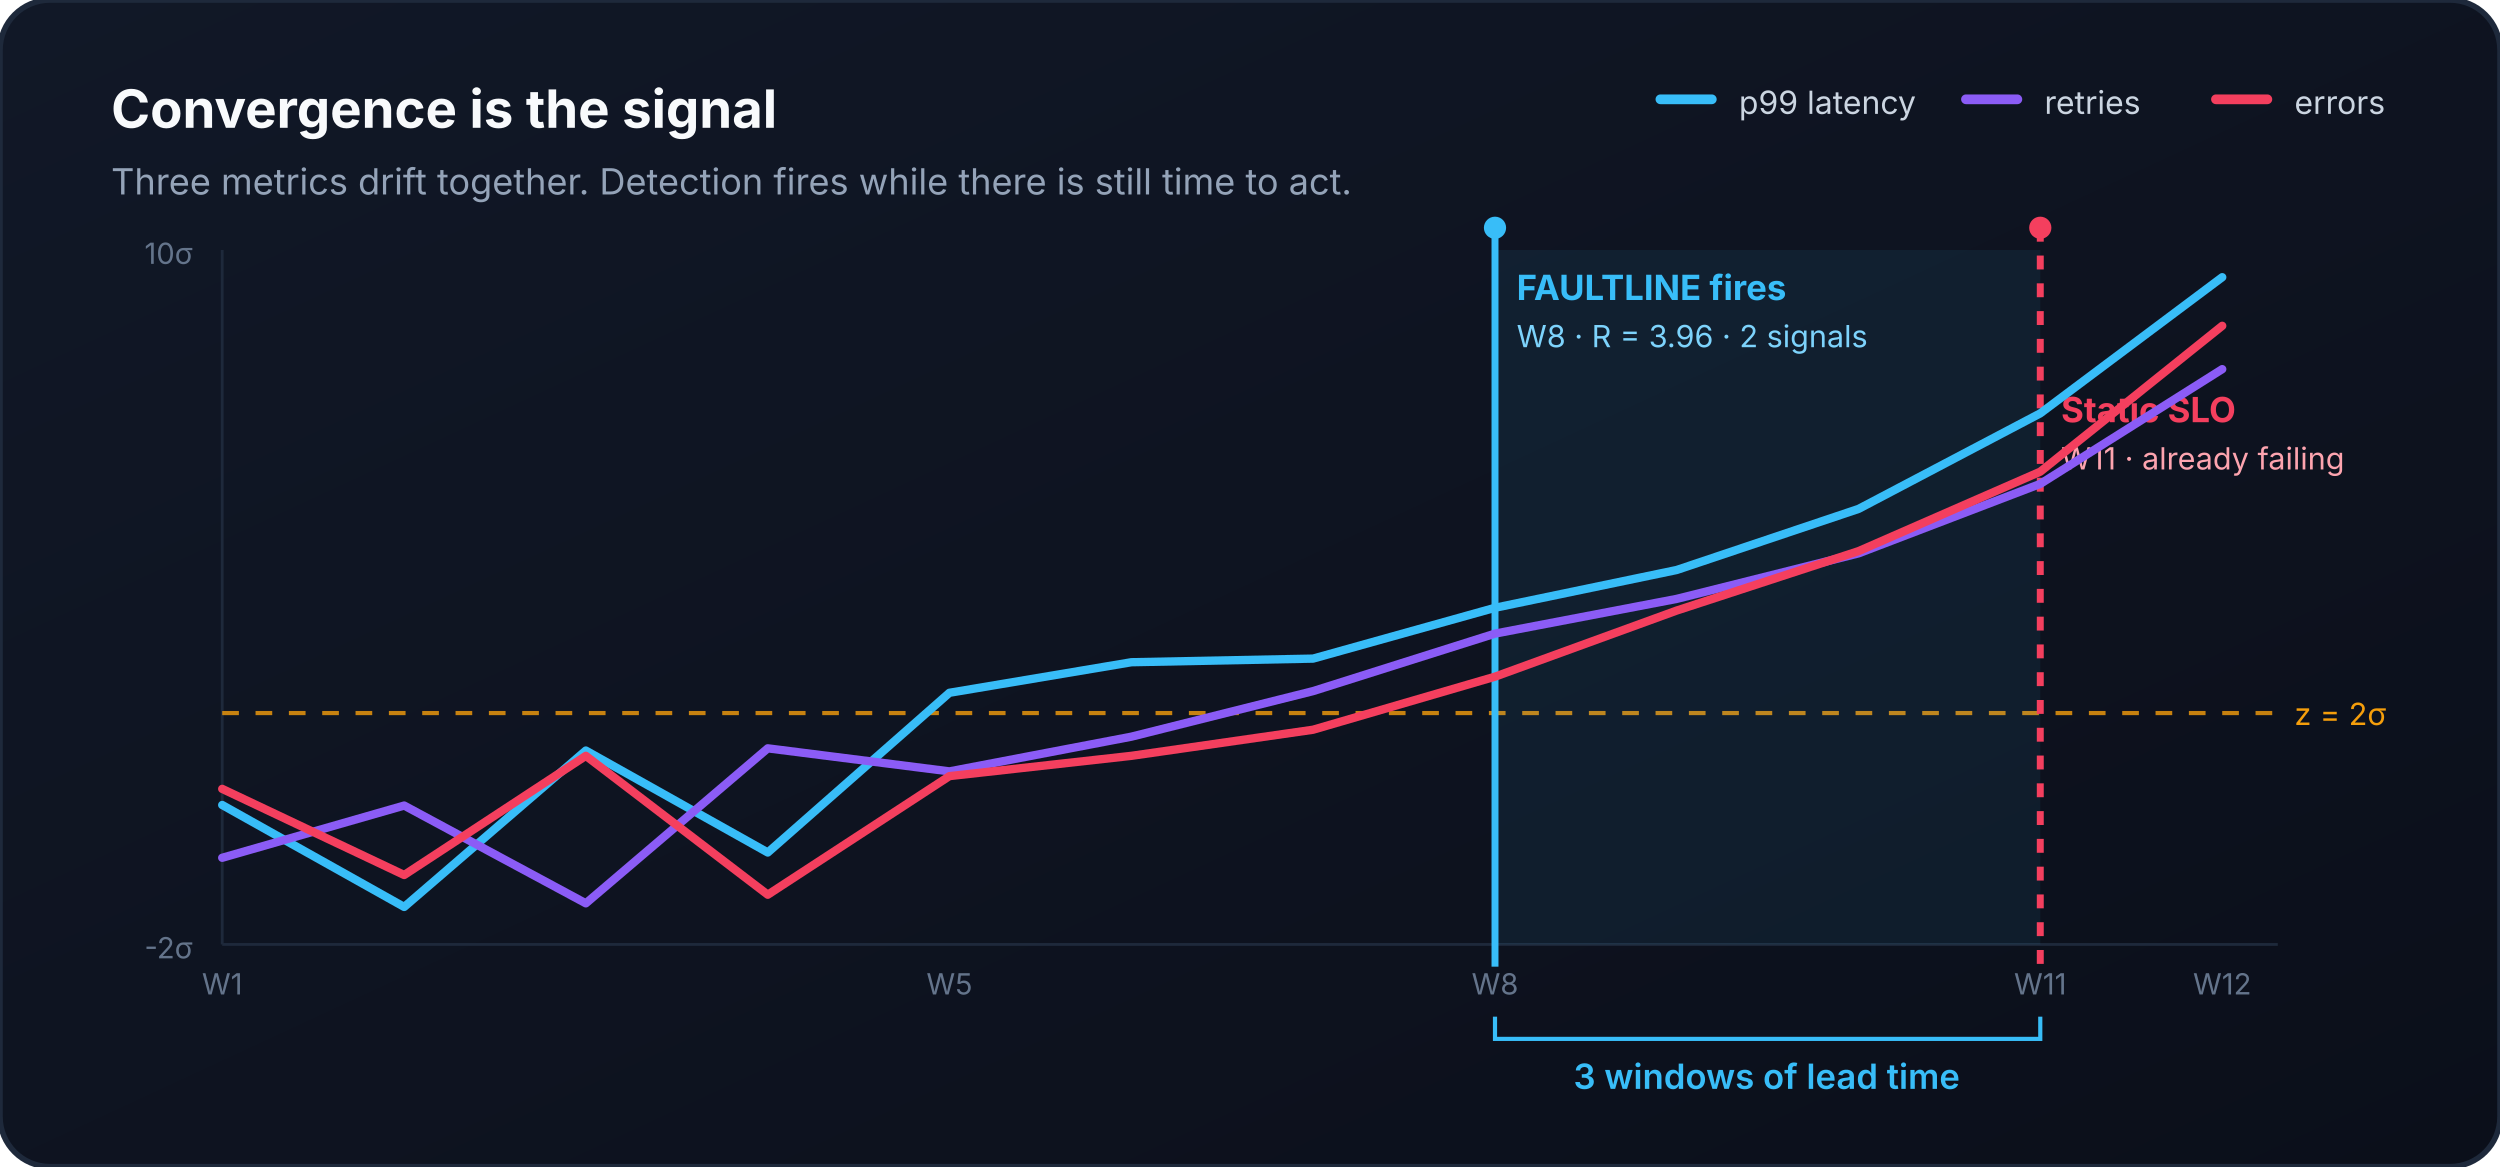
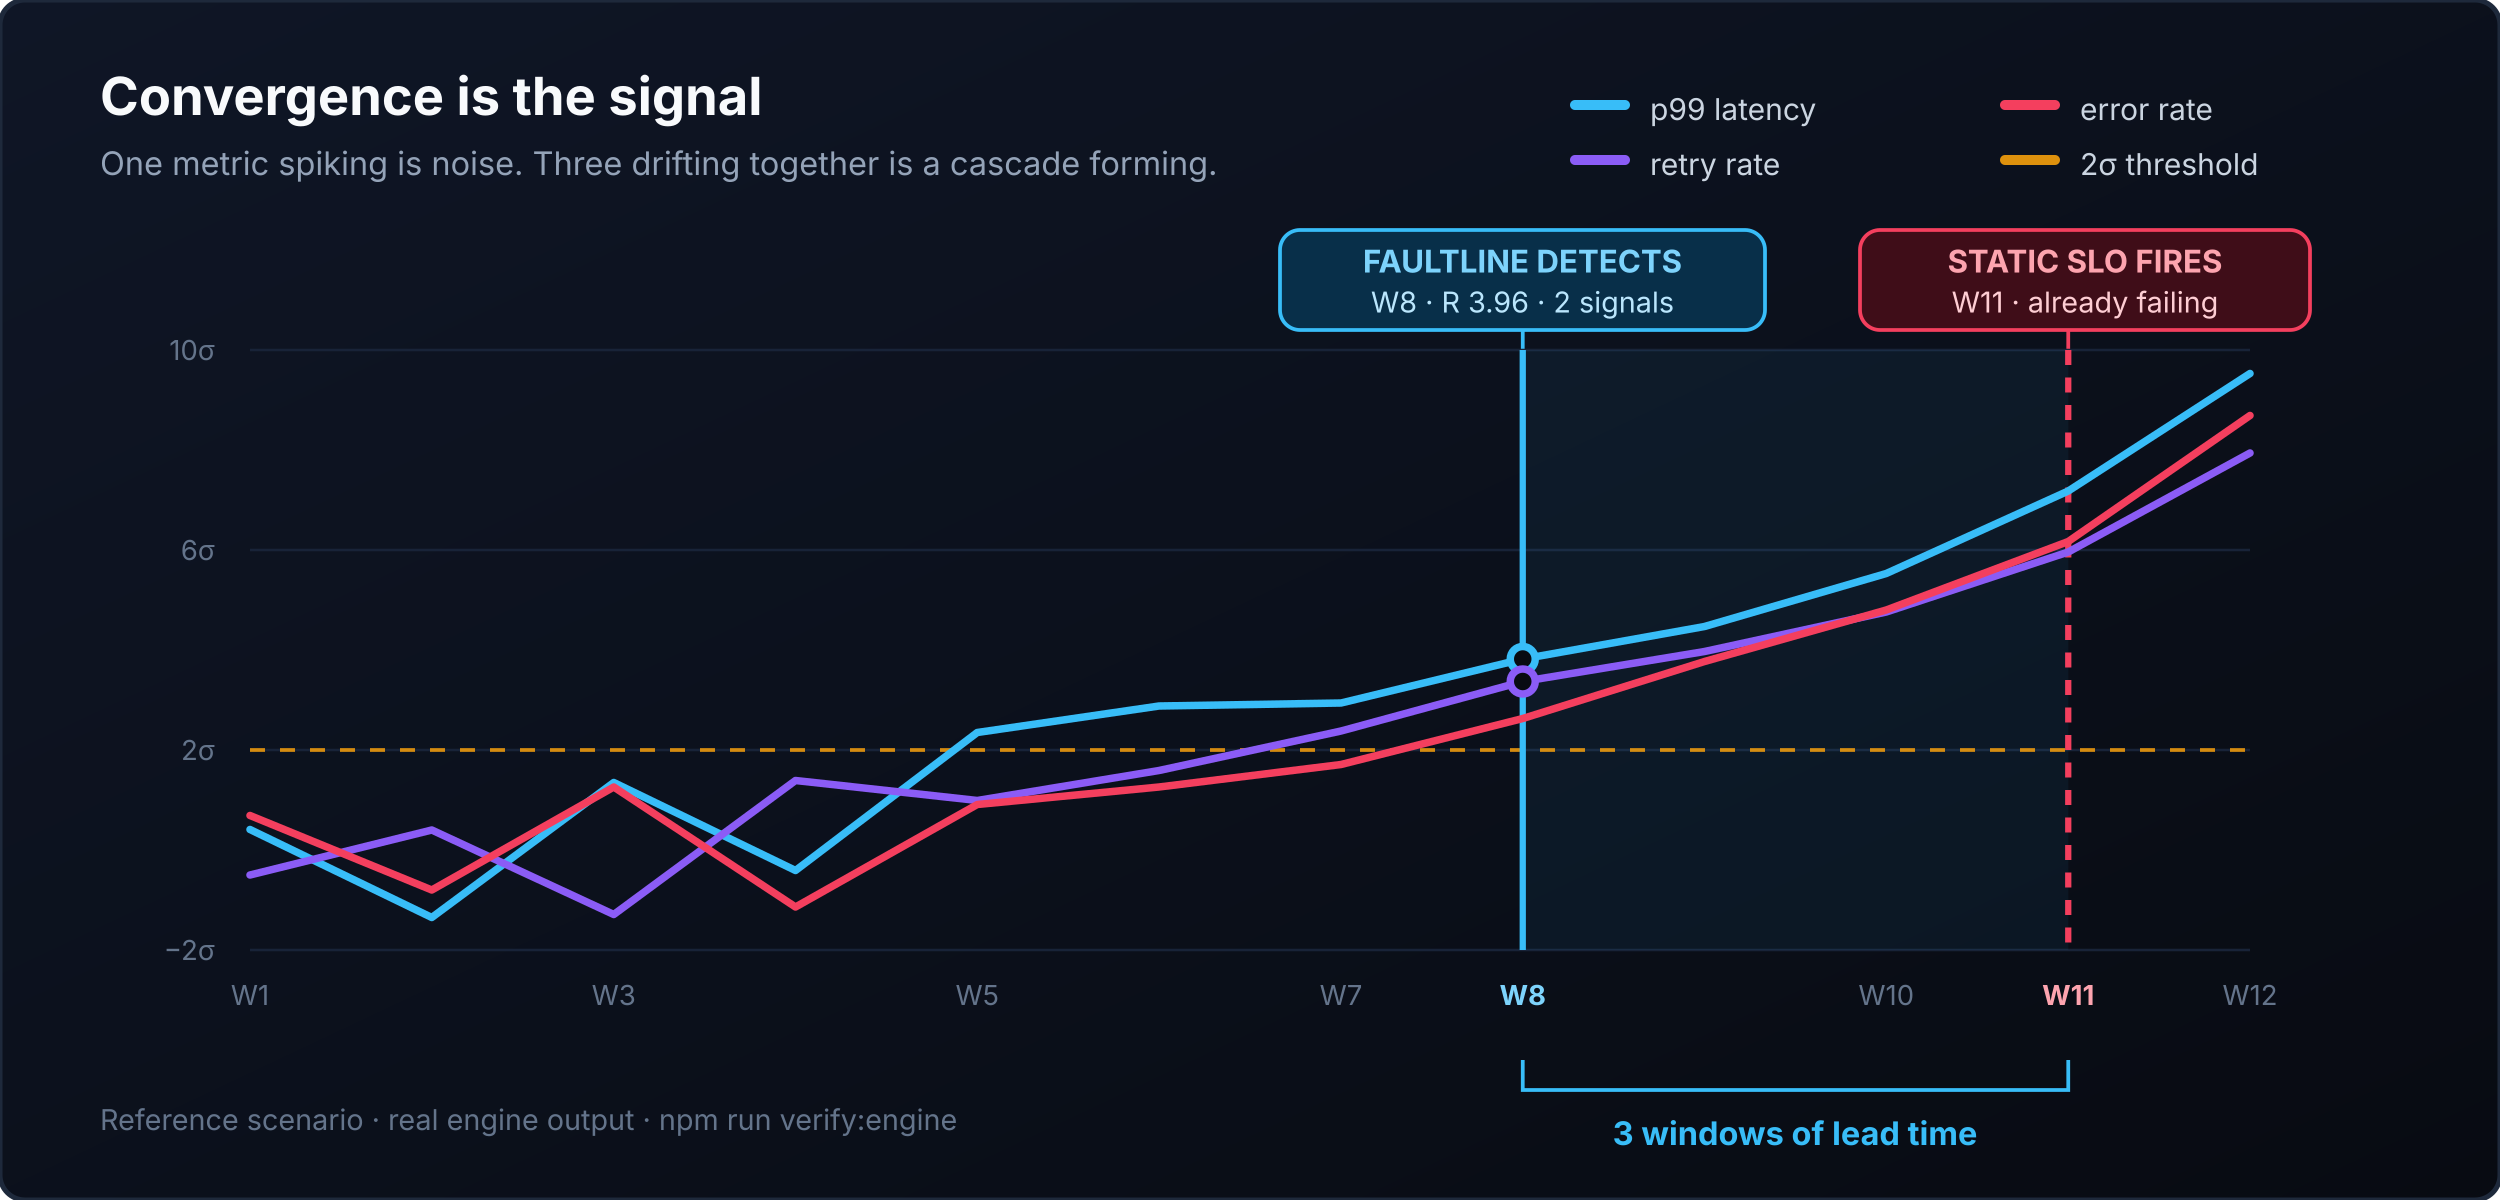
- <svg xmlns="http://www.w3.org/2000/svg" width="900" height="420" viewBox="0 0 900 420" role="img" aria-label="Three telemetry signals drifting upward together; FAULTLINE fires at window 8, three windows before a static SLO alert at window 11">
+ <svg xmlns="http://www.w3.org/2000/svg" width="1000" height="480" viewBox="0 0 1000 480" role="img" aria-label="Three telemetry signals drift upward together. FAULTLINE detects the cascade at window 8; a static SLO alert would not fire until window 11, three windows later.">
  <defs>
    <linearGradient id="d-bg" x1="0" y1="0" x2="1" y2="1">
-       <stop offset="0%" stop-color="#111827" />
-       <stop offset="100%" stop-color="#0B0F1A" />
+       <stop offset="0%" stop-color="#0F1626" />
+       <stop offset="100%" stop-color="#080B12" />
    </linearGradient>
  </defs>
-   <rect width="900" height="420" rx="18" fill="url(#d-bg)" stroke="#1E293B" stroke-width="2" />
-   <text x="40" y="46" font-family="Inter, Segoe UI, Helvetica, Arial, sans-serif" font-size="19" font-weight="700" fill="#F8FAFC">
+   <rect width="1000" height="480" rx="10" fill="url(#d-bg)" stroke="#1E293B" stroke-width="2" />
+   <text x="40" y="46" font-family="'Segoe UI', Inter, Helvetica, Arial, sans-serif" font-size="21" font-weight="700" fill="#F8FAFC">
    Convergence is the signal
  </text>
-   <text x="40" y="70" font-family="Inter, Segoe UI, Helvetica, Arial, sans-serif" font-size="13" fill="#94A3B8">
-     Three metrics drift together. Detection fires while there is still time to act.
+   <text x="40" y="70" font-family="'Segoe UI', Inter, Helvetica, Arial, sans-serif" font-size="13" fill="#94A3B8">
+     One metric spiking is noise. Three drifting together is a cascade forming.
  </text>
-   <g stroke="#1E293B" stroke-width="1">
-     <line x1="80" y1="340" x2="820" y2="340" />
-     <line x1="80" y1="90" x2="80" y2="340" />
+   <g font-family="'Segoe UI', Inter, Helvetica, Arial, sans-serif" font-size="12">
+     <rect x="628" y="40" width="24" height="4" rx="2" fill="#38BDF8" />
+     <text x="660" y="48" fill="#CBD5E1">p99 latency</text>
+     <rect x="628" y="62" width="24" height="4" rx="2" fill="#8B5CF6" />
+     <text x="660" y="70" fill="#CBD5E1">retry rate</text>
+     <rect x="800" y="40" width="24" height="4" rx="2" fill="#F43F5E" />
+     <text x="832" y="48" fill="#CBD5E1">error rate</text>
+     <rect x="800" y="62" width="24" height="4" rx="2" fill="#F59E0B" opacity="0.9" />
+     <text x="832" y="70" fill="#CBD5E1">2σ threshold</text>
  </g>
-   <line x1="80" y1="256.7" x2="820" y2="256.7" stroke="#F59E0B" stroke-width="1.5" stroke-dasharray="6 6" opacity="0.8" />
-   <text x="826" y="261" font-family="Inter, Segoe UI, Helvetica, Arial, sans-serif" font-size="11" fill="#F59E0B">z = 2σ</text>
-   <rect x="538.2" y="90" width="196.3" height="250" fill="#38BDF8" opacity="0.07" />
-   <line x1="538.2" y1="82" x2="538.2" y2="348" stroke="#38BDF8" stroke-width="2.5" />
-   <circle cx="538.2" cy="82" r="4" fill="#38BDF8" />
-   <text x="546" y="108" font-family="Inter, Segoe UI, Helvetica, Arial, sans-serif" font-size="12.5" font-weight="700" fill="#38BDF8">FAULTLINE fires</text>
-   <text x="546" y="125" font-family="Inter, Segoe UI, Helvetica, Arial, sans-serif" font-size="11" fill="#7DD3FC">W8 · R = 3.96 · 2 signals</text>
-   <line x1="734.5" y1="82" x2="734.5" y2="348" stroke="#F43F5E" stroke-width="2.5" stroke-dasharray="5 5" />
-   <circle cx="734.5" cy="82" r="4" fill="#F43F5E" />
-   <text x="742" y="152" font-family="Inter, Segoe UI, Helvetica, Arial, sans-serif" font-size="12.5" font-weight="700" fill="#F43F5E">Static SLO</text>
-   <text x="742" y="169" font-family="Inter, Segoe UI, Helvetica, Arial, sans-serif" font-size="11" fill="#FDA4AF">W11 · already failing</text>
-   <path d="M538.2 366 V374 H734.5 V366" fill="none" stroke="#38BDF8" stroke-width="1.5" />
-   <text x="636" y="392" text-anchor="middle" font-family="Inter, Segoe UI, Helvetica, Arial, sans-serif" font-size="12.5" font-weight="600" fill="#38BDF8">
+   <g font-family="'Segoe UI', Inter, Helvetica, Arial, sans-serif">
+     <rect x="512" y="92" width="194" height="40" rx="8" fill="#082F49" stroke="#38BDF8" stroke-width="1.5" />
+     <text x="609" y="109" text-anchor="middle" font-size="12.5" font-weight="700" fill="#7DD3FC">FAULTLINE DETECTS</text>
+     <text x="609" y="125" text-anchor="middle" font-size="11.5" fill="#BAE6FD">W8 · R 3.96 · 2 signals</text>
+     <rect x="744" y="92" width="180" height="40" rx="8" fill="#3F0D18" stroke="#F43F5E" stroke-width="1.5" />
+     <text x="834" y="109" text-anchor="middle" font-size="12.5" font-weight="700" fill="#FDA4AF">STATIC SLO FIRES</text>
+     <text x="834" y="125" text-anchor="middle" font-size="11.5" fill="#FECDD3">W11 · already failing</text>
+   </g>
+   <path d="M609.1 132 V140" stroke="#38BDF8" stroke-width="1.5" />
+   <path d="M827.3 132 V140" stroke="#F43F5E" stroke-width="1.5" />
+   <g stroke="#182338" stroke-width="1">
+     <line x1="100" y1="140" x2="900" y2="140" />
+     <line x1="100" y1="220" x2="900" y2="220" />
+     <line x1="100" y1="300" x2="900" y2="300" />
+     <line x1="100" y1="380" x2="900" y2="380" />
+   </g>
+   <rect x="609.1" y="140" width="218.2" height="240" fill="#38BDF8" opacity="0.06" />
+   <line x1="100" y1="300" x2="900" y2="300" stroke="#F59E0B" stroke-width="1.5" stroke-dasharray="6 6" opacity="0.85" />
+   <line x1="609.1" y1="140" x2="609.1" y2="380" stroke="#38BDF8" stroke-width="2.5" />
+   <line x1="827.3" y1="140" x2="827.3" y2="380" stroke="#F43F5E" stroke-width="2.5" stroke-dasharray="6 5" />
+   <polyline fill="none" stroke="#38BDF8" stroke-width="3" stroke-linecap="round" stroke-linejoin="round" points="100,331.8 172.7,367.0 245.5,313.0 318.2,348.2 390.9,293.0 463.6,282.4 536.4,281.2 609.1,263.6 681.8,250.6 754.5,229.4 827.3,196.4 900,149.4" />
+   <polyline fill="none" stroke="#8B5CF6" stroke-width="3" stroke-linecap="round" stroke-linejoin="round" points="100,350.0 172.7,332.0 245.5,365.8 318.2,312.2 390.9,320.2 463.6,308.2 536.4,292.4 609.1,272.6 681.8,260.6 754.5,244.8 827.3,220.8 900,181.2" />
+   <polyline fill="none" stroke="#F43F5E" stroke-width="3" stroke-linecap="round" stroke-linejoin="round" points="100,326.2 172.7,356.0 245.5,314.8 318.2,362.8 390.9,321.8 463.6,314.8 536.4,305.8 609.1,287.4 681.8,264.6 754.5,244.0 827.3,216.6 900,166.2" />
+   <circle cx="609.1" cy="263.6" r="5" fill="#080B12" stroke="#38BDF8" stroke-width="3" />
+   <circle cx="609.1" cy="272.6" r="5" fill="#080B12" stroke="#8B5CF6" stroke-width="3" />
+   <g font-family="'Segoe UI', Inter, Helvetica, Arial, sans-serif" font-size="11" fill="#64748B">
+     <text x="86" y="144" text-anchor="end">10σ</text>
+     <text x="86" y="224" text-anchor="end">6σ</text>
+     <text x="86" y="304" text-anchor="end">2σ</text>
+     <text x="86" y="384" text-anchor="end">−2σ</text>
+     <text x="100" y="402" text-anchor="middle">W1</text>
+     <text x="245.5" y="402" text-anchor="middle">W3</text>
+     <text x="390.9" y="402" text-anchor="middle">W5</text>
+     <text x="536.4" y="402" text-anchor="middle">W7</text>
+     <text x="609.1" y="402" text-anchor="middle" fill="#7DD3FC" font-weight="700">W8</text>
+     <text x="754.5" y="402" text-anchor="middle">W10</text>
+     <text x="827.3" y="402" text-anchor="middle" fill="#FDA4AF" font-weight="700">W11</text>
+     <text x="900" y="402" text-anchor="middle">W12</text>
+   </g>
+   <path d="M609.1 424 V436 H827.3 V424" fill="none" stroke="#38BDF8" stroke-width="1.5" />
+   <text x="718" y="458" text-anchor="middle" font-family="'Segoe UI', Inter, Helvetica, Arial, sans-serif" font-size="13" font-weight="700" fill="#38BDF8">
    3 windows of lead time
  </text>
-   <polyline fill="none" stroke="#38BDF8" stroke-width="3" stroke-linecap="round" stroke-linejoin="round" points="80,289.8 145.5,326.5 210.9,270.2 276.4,306.9 341.8,249.4 407.3,238.4 472.7,237.1 538.2,218.8 603.6,205.2 669.1,183.2 734.5,148.8 800,99.8" />
-   <polyline fill="none" stroke="#8B5CF6" stroke-width="3" stroke-linecap="round" stroke-linejoin="round" points="80,308.8 145.5,290.0 210.9,325.2 276.4,269.4 341.8,277.7 407.3,265.2 472.7,248.8 538.2,228.1 603.6,215.6 669.1,199.2 734.5,174.2 800,132.9" />
-   <polyline fill="none" stroke="#F43F5E" stroke-width="3" stroke-linecap="round" stroke-linejoin="round" points="80,284.0 145.5,315.0 210.9,272.1 276.4,322.1 341.8,279.4 407.3,272.1 472.7,262.7 538.2,243.6 603.6,219.8 669.1,198.4 734.5,169.8 800,117.3" />
-   <g font-family="Inter, Segoe UI, Helvetica, Arial, sans-serif" font-size="10.5" fill="#64748B">
-     <text x="80" y="358" text-anchor="middle">W1</text>
-     <text x="341.8" y="358" text-anchor="middle">W5</text>
-     <text x="538.2" y="358" text-anchor="middle">W8</text>
-     <text x="734.5" y="358" text-anchor="middle">W11</text>
-     <text x="800" y="358" text-anchor="middle">W12</text>
-     <text x="52" y="345">-2σ</text>
-     <text x="52" y="95">10σ</text>
-   </g>
-   <g font-family="Inter, Segoe UI, Helvetica, Arial, sans-serif" font-size="11.5">
-     <rect x="596" y="34" width="22" height="3.5" rx="1.75" fill="#38BDF8" />
-     <text x="626" y="41" fill="#CBD5E1">p99 latency</text>
-     <rect x="706" y="34" width="22" height="3.5" rx="1.75" fill="#8B5CF6" />
-     <text x="736" y="41" fill="#CBD5E1">retries</text>
-     <rect x="796" y="34" width="22" height="3.5" rx="1.75" fill="#F43F5E" />
-     <text x="826" y="41" fill="#CBD5E1">errors</text>
-   </g>
+   <text x="40" y="452" font-family="'Segoe UI', Inter, Helvetica, Arial, sans-serif" font-size="11.5" fill="#64748B">
+     Reference scenario · real engine output · npm run verify:engine
+   </text>
</svg>
